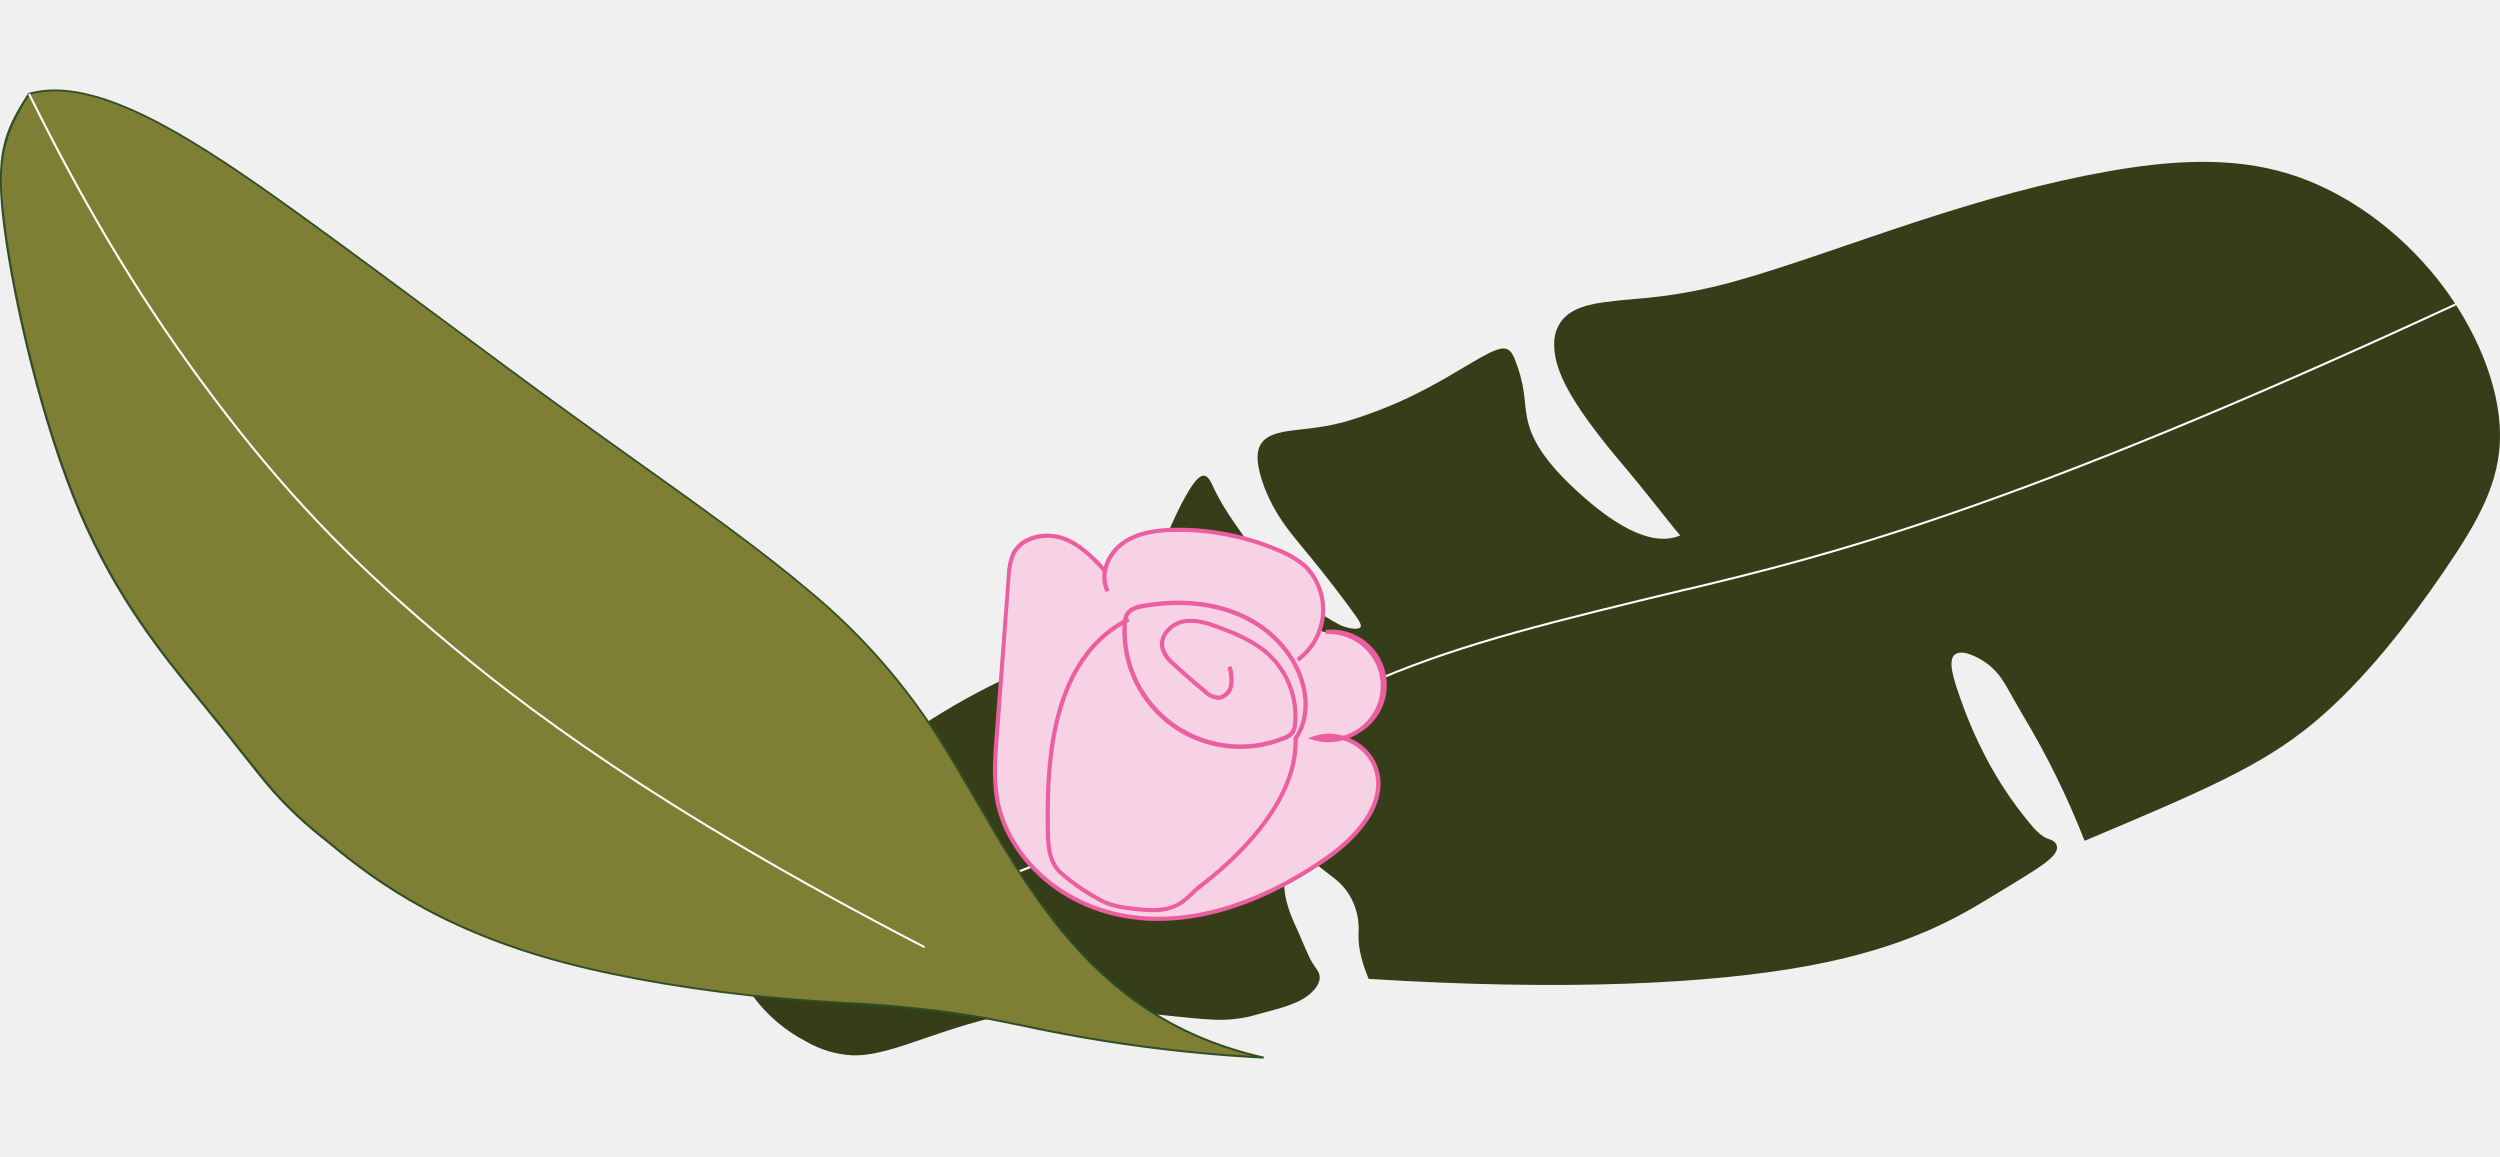
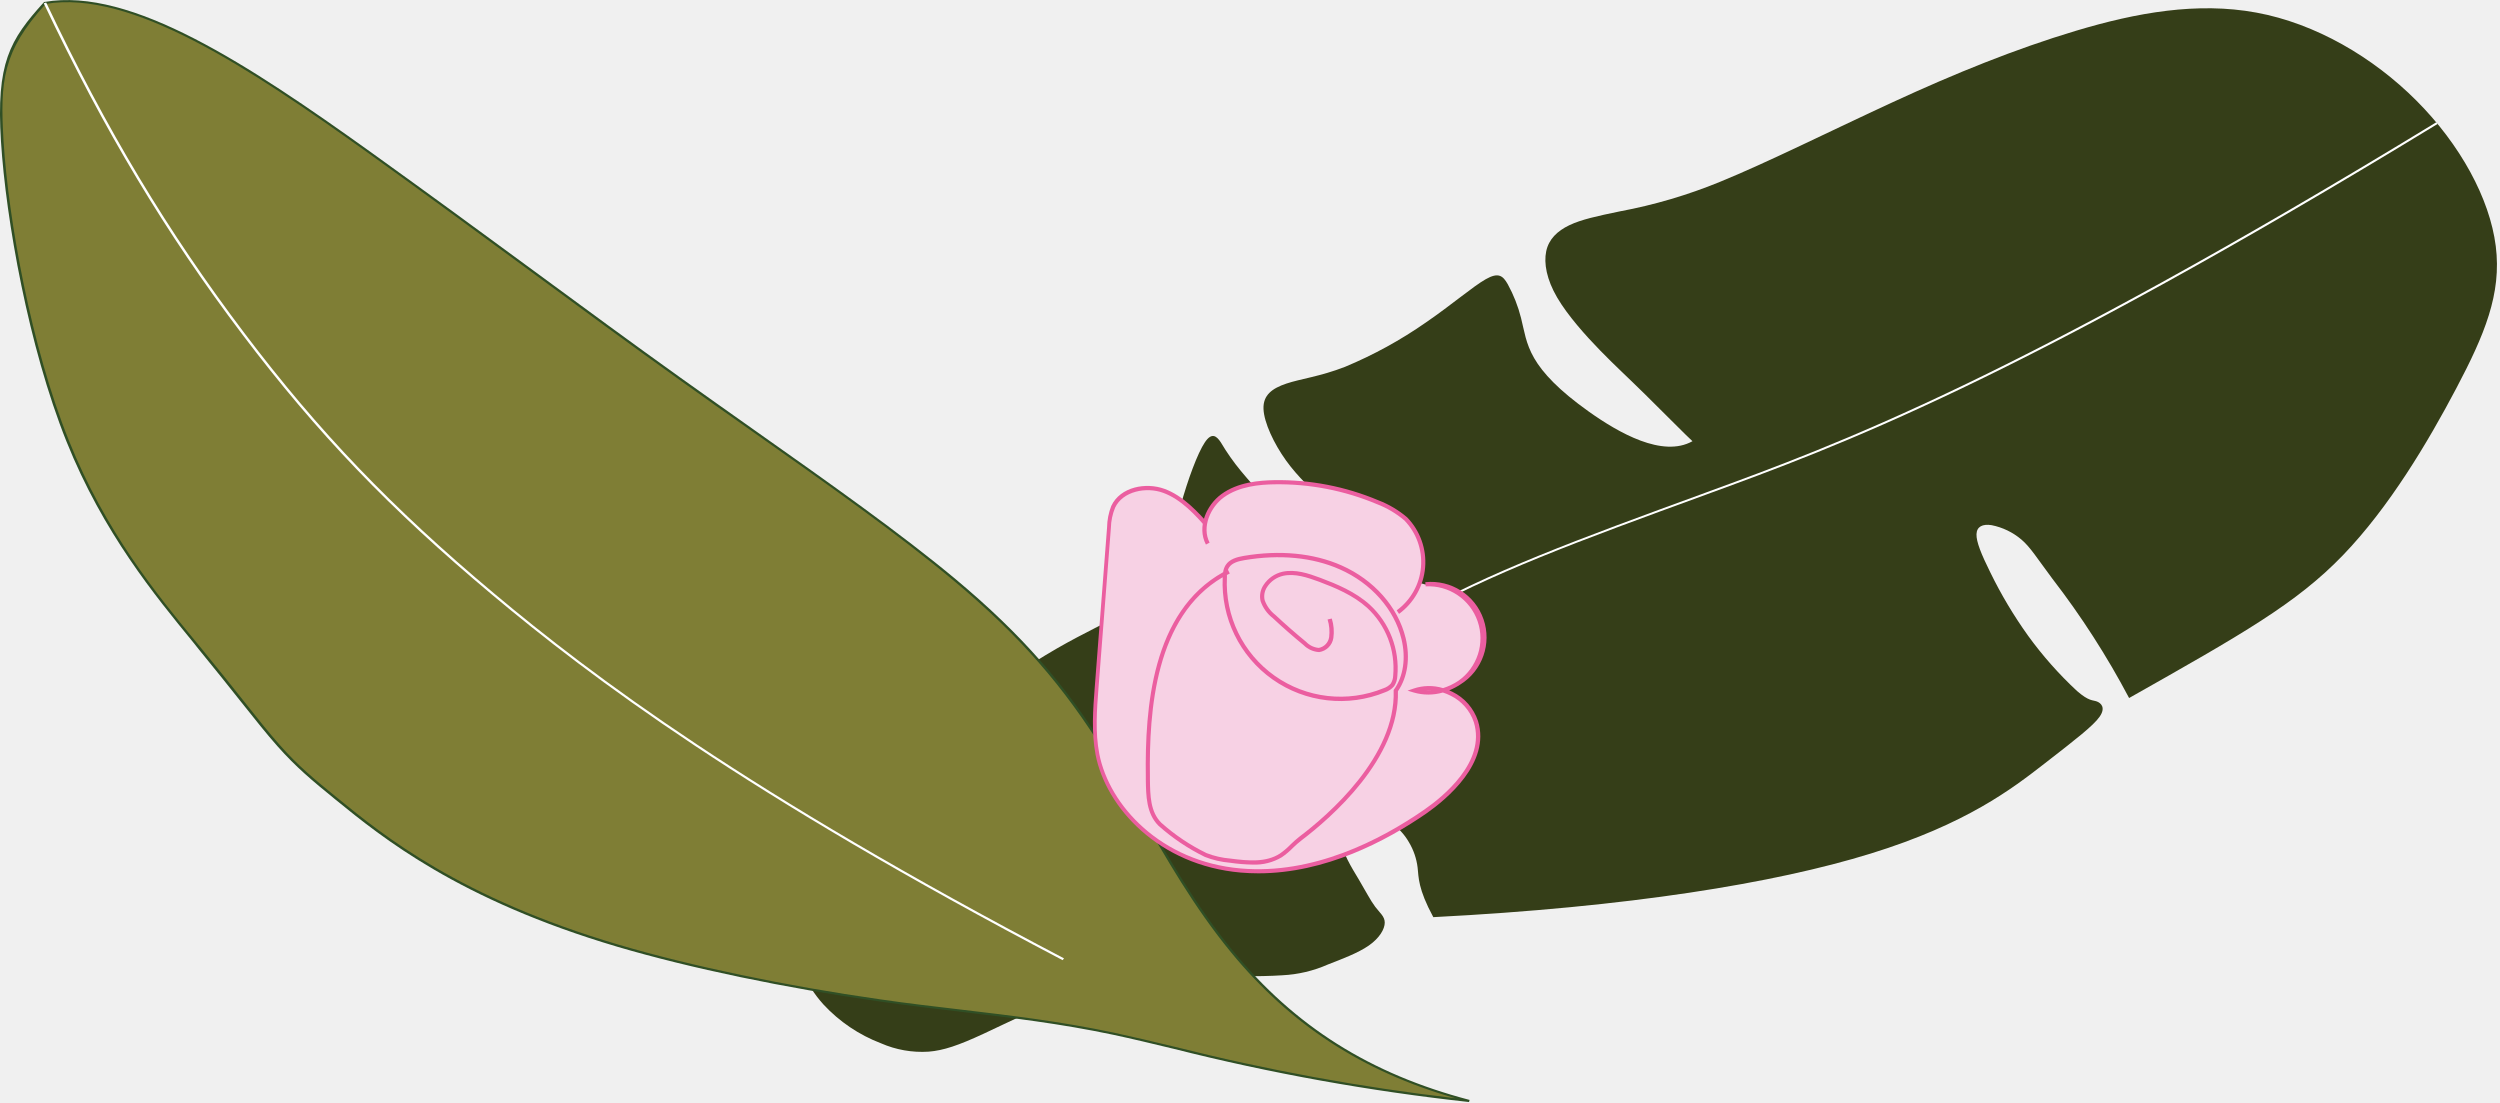
- <svg xmlns="http://www.w3.org/2000/svg" viewBox="0 0 595.91 275.7">
+ <svg xmlns="http://www.w3.org/2000/svg" viewBox="0 0 595.65 262.57">
  <defs>
    <style>.cls-1{fill:#353e18;}.cls-2{fill:#fff;}.cls-3{fill:#7f7e35;}.cls-4{fill:#304f25;}.cls-5{fill:#f7d1e4;}.cls-6{fill:#eb5ea0;}.cls-7{fill:none;}</style>
  </defs>
  <g id="Layer_2" data-name="Layer 2">
    <g id="matitas">
-       <path class="cls-1" d="M175.91,213.58c-2.95,11.54-.17,18.66,3.59,23.89a36.43,36.43,0,0,0,12.57,10.74,24.45,24.45,0,0,0,11.05,3.34c3.55.11,7.25-.69,13.47-2.75s15-5.39,23.74-7,17.51-1.5,26.11-.85,17.05,1.84,22.48,2.08A30.64,30.64,0,0,0,300,241.71c3.26-.86,7.39-1.86,10.17-3.37s4.2-3.5,4.39-5-.88-2.42-1.83-4-1.79-3.88-3.13-6.88-3.21-6.73-3.45-10.86,1.15-8.65,2.84-10.1c3.89,4.26,7.22,6.3,9.42,8.16A14.06,14.06,0,0,1,322.5,215a15.23,15.23,0,0,1,1.36,6.16c0,2.33-.53,5,2.37,12.17,46.53,2.92,81.76,1.22,105.27-3.2s35.29-11.57,43.44-16.52S487.63,206,489.38,204s.71-3.2-.24-3.69-1.84-.24-4.41-3a89.08,89.08,0,0,1-10.1-14.42,104.19,104.19,0,0,1-7.21-16c-1.6-4.45-2.49-7.58-2.21-9.39s1.71-2.28,3.78-1.72a15.65,15.65,0,0,1,6.7,4.23c1.93,2.06,3.07,4.58,6.26,10.08a198.21,198.21,0,0,1,14.94,30.33c28.47-12,42.16-17.83,54.46-28s23.23-24.56,31.32-36.42,13.37-21.16,13.24-32.63S590.23,78.2,581.1,66.65s-21.85-21-35.54-25.22-28.35-3.19-43.16-.57-29.78,6.83-45.25,11.88S425.68,63.67,414,66.92a122,122,0,0,1-24.49,4.36c-5.56.5-9.38.88-12.39,1.92S372,75.94,371,78.73s-.68,6.7,1.32,11.26,5.71,9.78,8.81,13.8,5.61,6.81,9.45,11.52,9,11.33,9.91,12.33c-7.54,3.19-17.24-4-23.76-9.83s-9.83-10.36-11.46-14.12-1.6-6.77-2-9.87A34.28,34.28,0,0,0,361,85.45c-.91-2.1-1.84-3.12-5.06-1.76s-8.72,5.11-15.3,8.6a103.11,103.11,0,0,1-20.38,8.34c-6.18,1.62-10.89,1.63-14.4,2.32s-5.81,2.08-6.07,5.38,1.53,8.52,3.92,12.81,5.39,7.66,8.75,11.76,7.08,8.94,9.32,12,3,4.2,2.41,4.7-2.62.31-4.67-.58a40.82,40.82,0,0,1-6.61-4.19,46.46,46.46,0,0,1-9.06-7.77,131.44,131.44,0,0,1-11.11-14.66,53.47,53.47,0,0,1-4-7.29c-.77-1.5-1.77-2.78-3.77-.43S280,123,277.58,129s-4.23,12-6.55,16-5.16,5.93-9.48,7.82-10.13,3.72-17.13,6.75a164.07,164.07,0,0,0-22.59,12c-7.38,4.73-14,10-22.9,17.75S178.65,207.3,175.91,213.58Z" />
-       <path class="cls-2" d="M189.78,217v-.5c44.16-1.29,62.45-12.28,80.14-22.91l4.6-2.76C292,180.36,310,169.5,328.72,161.58c20.35-8.61,41.53-13.71,73.59-21.44l.15,0c32-7.69,75.71-18.24,182.75-67.8l.21.45c-107.08,49.59-150.87,60.14-182.84,67.84l-.15,0c-32,7.72-53.21,12.82-73.52,21.41-18.68,7.9-36.71,18.76-54.14,29.26l-4.6,2.76C252.43,204.72,234.08,215.74,189.78,217Z" />
-       <path class="cls-3" d="M301.21,252.09c-36.07-2-54.09-7.36-69.83-10s-29.24-2.63-45.66-4.09-35.8-4.42-51.37-8.55c-31.15-8.26-47.12-21.25-56.87-29.3a94.73,94.73,0,0,1-12.2-11.37c-4-4.55-8.66-10.86-16.9-21s-20.05-24.08-29.22-45.51S3.45,71.94,1.17,54.65s-.29-23,5.75-32.29C23.74,17.56,49.41,35.25,72.3,51.8s43,32,63.66,46.87,41.76,29.31,56.79,42.05a148.87,148.87,0,0,1,32.38,37.39c8.44,13.55,16.4,29.54,27.64,43.36S278.52,246.94,301.21,252.09Z" />
-       <path class="cls-4" d="M301.2,252.34a360.76,360.76,0,0,1-57.86-7.72c-4.23-.86-8.21-1.67-12-2.31a273.53,273.53,0,0,0-29.75-3c-5.07-.31-10.32-.64-15.89-1.14-18.34-1.63-37.07-4.74-51.41-8.55-31.55-8.37-47.46-21.5-57-29.35a94.49,94.49,0,0,1-12.23-11.4c-2.26-2.57-4.77-5.75-7.94-9.76-2.52-3.2-5.38-6.82-9-11.22l-1.24-1.53c-8.14-10-19.28-23.64-28-44-9-21.07-15.66-49.85-18-67.67S.77,31.39,6.71,22.22l0-.07.09,0c16.43-4.7,40.41,11.26,65.6,29.48,11.7,8.46,22.72,16.65,33.37,24.57,10.39,7.72,20.2,15,30.28,22.3,5,3.62,10.11,7.25,15,10.76,15.63,11.13,30.39,21.65,41.77,31.3A149.58,149.58,0,0,1,225.34,178c2.5,4,4.91,8.14,7.46,12.53,6,10.36,12.25,21.08,20.16,30.81,13.31,16.36,28.66,26.06,48.31,30.53ZM7.08,22.57C-.39,34.12-.39,40.88,1.42,54.62c2.34,17.79,9,46.52,18,67.55,8.7,20.33,19.82,34,27.94,43.91l1.24,1.53c3.59,4.41,6.45,8,9,11.23,3.17,4,5.68,7.18,7.93,9.74a93.59,93.59,0,0,0,12.17,11.34c9.47,7.82,25.33,20.92,56.77,29.26,14.31,3.8,33,6.91,51.33,8.54,5.56.49,10.8.82,15.87,1.13a272.42,272.42,0,0,1,29.81,3c3.8.64,7.79,1.45,12,2.31a361.53,361.53,0,0,0,55,7.55c-18.47-4.75-33.1-14.35-45.87-30.05-7.93-9.75-14.17-20.49-20.21-30.87-2.54-4.38-5-8.52-7.44-12.52a149.6,149.6,0,0,0-32.33-37.33c-11.37-9.64-26.12-20.15-41.74-31.27-4.93-3.51-10-7.14-15-10.77-10.09-7.29-19.9-14.58-30.28-22.3C94.87,68.65,83.86,60.46,72.16,52,47.11,33.9,23.29,18,7.08,22.57Z" />
-       <path class="cls-2" d="M220.28,226c-64.34-33.36-96.09-57.61-116.56-75-21.29-18.09-36.6-34.26-52.84-55.83C34.3,73.17,20.67,50.75,6.7,22.47l.44-.22c14,28.25,27.58,50.65,44.14,72.62,16.22,21.54,31.5,37.69,52.76,55.75,20.46,17.38,52.18,41.61,116.47,74.95Z" />
-       <path class="cls-5" d="M264.3,137c-3.07-3.46-6.34-7.06-10.69-8.65s-10.1-.39-12.07,3.8a14.16,14.16,0,0,0-1,5l-2.94,38.12c-.41,5.3-.82,10.67.2,15.88,3,15.44,18.46,26.33,34.12,27.69s31.1-5.12,44-14.07c7.22-5,14.62-13,12-21.38A11.87,11.87,0,0,0,313.35,176c7.27,2.17,15.8-3.53,16.58-11.07s-6.4-14.87-14-14.24" />
-       <path class="cls-6" d="M276.1,219.51c-1.4,0-2.8,0-4.22-.18-19.45-1.7-32.11-15.41-34.58-28.09-1-5.32-.61-10.76-.2-16L240,137.1a14.73,14.73,0,0,1,1-5.14c2.16-4.59,8.27-5.68,12.7-4.06s7.93,5.45,10.9,8.79l-.75.66c-2.88-3.24-6.15-6.93-10.49-8.51-4-1.48-9.6-.4-11.45,3.54a13.85,13.85,0,0,0-1,4.79L238.1,175.3c-.41,5.19-.82,10.57.19,15.75,2.39,12.31,14.72,25.63,33.68,27.29,17.23,1.51,33.27-6.78,43.7-14,4.53-3.13,14.75-11.42,11.85-20.83a10.86,10.86,0,0,0-5.58-6.35,11.81,11.81,0,0,0-1.79-.73,12.5,12.5,0,0,1-6.94,0l-1.48-.44,1.46-.51a11.46,11.46,0,0,1,7-.1,13.85,13.85,0,0,0,3.65-1.74,12.38,12.38,0,0,0-7.79-22.5l-.08-1a13.21,13.21,0,0,1,8.42,24.32,14.79,14.79,0,0,1-2.71,1.45c.25.1.5.22.75.35a11.91,11.91,0,0,1,6.09,6.95c3.09,10-7.53,18.69-12.24,21.94C306.53,211.89,292,219.51,276.1,219.51Zm40-43.59a9.14,9.14,0,0,0,1.17,0A11.42,11.42,0,0,0,316.1,175.92Z" />
-       <path class="cls-5" d="M309.33,157.28c7.21-4.66,8.21-16.44,1.88-22.24a22.62,22.62,0,0,0-6.71-4,60.81,60.81,0,0,0-24.62-4.77c-4.32.08-8.86.7-12.34,3.25s-5.5,7.55-3.51,11.38" />
-       <path class="cls-6" d="M309.6,157.7l-.54-.84a14.29,14.29,0,0,0,1.82-21.46,22.61,22.61,0,0,0-6.57-3.88,60.4,60.4,0,0,0-24.42-4.73c-3.41.06-8.37.45-12.06,3.16-3.11,2.28-5.28,7-3.35,10.74l-.89.46c-2.2-4.23.13-9.43,3.65-12,3.92-2.87,9.09-3.29,12.63-3.35a61.39,61.39,0,0,1,24.83,4.81,23.12,23.12,0,0,1,6.85,4.07,15.26,15.26,0,0,1-1.95,23Z" />
-       <path class="cls-5" d="M293.05,158.89a10.43,10.43,0,0,1,.38,4.43,3.57,3.57,0,0,1-2.94,3,5.16,5.16,0,0,1-3.37-1.56q-3.78-3.1-7.35-6.44a8.33,8.33,0,0,1-2.72-3.78c-.72-2.9,1.94-5.78,4.86-6.4s5.93.37,8.73,1.43c4.16,1.56,8.34,3.34,11.64,6.32a20,20,0,0,1,6.39,16.55,4.25,4.25,0,0,1-.66,2.16,4.44,4.44,0,0,1-1.94,1.28,27.59,27.59,0,0,1-38-26.94,5.31,5.31,0,0,1,.62-2.55c.82-1.29,2.47-1.71,4-2,7.71-1.31,15.86-.94,23,2.21s13.16,9.36,15,16.95c1,4.2.67,8.92-1.84,12.44.48,14.28-12.58,27.56-22.74,35.26-1.63,1.24-2.93,2.91-4.65,4-3.49,2.23-8,1.77-12.09,1.23a20.69,20.69,0,0,1-5.79-1.34,48.05,48.05,0,0,1-10.94-7.34c-2.87-2.89-2.8-7.09-2.86-11.28-.24-17.3,1.64-40.08,19.3-48.93" />
-       <path class="cls-6" d="M274.72,217.43a42.84,42.84,0,0,1-5.44-.44,20.94,20.94,0,0,1-5.94-1.38,48.61,48.61,0,0,1-11.08-7.45c-2.9-2.92-2.95-7.08-3-11.1v-.52c-.23-16.5,1.46-39.33,18.42-48.78a4.23,4.23,0,0,1,.59-1.68c.91-1.44,2.69-1.92,4.31-2.19,8.6-1.46,16.65-.69,23.29,2.25,7.78,3.43,13.49,9.9,15.29,17.28,1.15,4.75.49,9.37-1.83,12.71.43,16-15.89,30.16-22.94,35.51a21.67,21.67,0,0,0-2,1.75,18.22,18.22,0,0,1-2.72,2.29A12.59,12.59,0,0,1,274.72,217.43ZM267.56,149c-15.94,9.4-17.53,31.5-17.31,47.55v.52c.05,4,.1,7.78,2.71,10.41a47.58,47.58,0,0,0,10.78,7.24,20.52,20.52,0,0,0,5.66,1.29c4.34.58,8.51.92,11.75-1.15a17.23,17.23,0,0,0,2.56-2.17,24.21,24.21,0,0,1,2.06-1.83c7-5.27,23.07-19.22,22.54-34.84v-.17l.1-.14c2.22-3.11,2.87-7.5,1.77-12-1.72-7.09-7.23-13.3-14.72-16.61-6.46-2.85-14.32-3.61-22.73-2.18-1.4.24-2.92.63-3.63,1.74a2.85,2.85,0,0,0-.26.56l.44.87-.68.36c0,.18,0,.36,0,.53a27.09,27.09,0,0,0,37.32,26.45,4.12,4.12,0,0,0,1.73-1.12,3.85,3.85,0,0,0,.56-1.91,19.54,19.54,0,0,0-6.23-16.13c-3.32-3-7.67-4.79-11.47-6.23-2.76-1-5.68-2-8.46-1.4a6.25,6.25,0,0,0-3.89,2.71,4,4,0,0,0-.58,3.08,7.9,7.9,0,0,0,2.57,3.54c2.36,2.2,4.83,4.36,7.33,6.41a4.72,4.72,0,0,0,3,1.45,3.09,3.09,0,0,0,2.48-2.57,10,10,0,0,0-.38-4.21l1-.23a10.92,10.92,0,0,1,.38,4.65,4.06,4.06,0,0,1-3.4,3.36,5.63,5.63,0,0,1-3.71-1.68c-2.52-2.06-5-4.23-7.38-6.45a8.62,8.62,0,0,1-2.86-4,4.89,4.89,0,0,1,.7-3.85,7.3,7.3,0,0,1,4.54-3.16c3-.64,6.12.36,9,1.45,3.89,1.46,8.34,3.29,11.79,6.42a20.58,20.58,0,0,1,6.56,17,4.66,4.66,0,0,1-.76,2.41,4.82,4.82,0,0,1-2.15,1.44A28.08,28.08,0,0,1,267.56,149Z" />
-       <rect class="cls-7" x="0.25" width="595.65" height="275.7" />
+       <path class="cls-1" d="M189.91,216c-1.62,11.8,2,18.56,6.28,23.32a36.41,36.41,0,0,0,13.7,9.25,24.43,24.43,0,0,0,11.36,2c3.55-.28,7.13-1.5,13.08-4.26s14.27-7,22.79-9.64,17.22-3.48,25.84-3.81,17.15-.11,22.57-.49a30.55,30.55,0,0,0,10.88-2.58c3.15-1.23,7.14-2.7,9.73-4.51s3.78-3.95,3.79-5.44-1.14-2.3-2.27-3.79-2.22-3.66-3.9-6.48-3.95-6.32-4.65-10.4.15-8.72,1.67-10.36c4.35,3.8,7.89,5.44,10.28,7a14,14,0,0,1,4.65,4.89,15.31,15.31,0,0,1,2.05,6c.27,2.32.05,5,3.74,11.82,46.56-2.39,81.37-8.08,104.22-15.15s33.75-15.5,41.29-21.35,11.72-9.08,13.24-11.25.34-3.26-.66-3.64-1.86,0-4.73-2.5a90,90,0,0,1-11.67-13.19,104.84,104.84,0,0,1-9-15.1c-2.1-4.24-3.34-7.25-3.27-9.07s1.45-2.47,3.57-2.15a15.73,15.73,0,0,1,7.14,3.44c2.14,1.84,3.56,4.21,7.36,9.31a197.67,197.67,0,0,1,18.29,28.44c26.92-15.21,39.86-22.52,50.93-34s20.28-27,27-39.74,10.87-22.54,9.43-33.93S586.14,34.41,575.76,24,551.67,5.59,537.59,3s-28.53,0-43,4.34-28.81,10.17-43.61,17-30,14.43-41.21,19A121.77,121.77,0,0,1,386,50.35c-5.47,1.13-9.22,1.94-12.09,3.31S369,57,368.4,59.87s.1,6.72,2.6,11,6.78,9.07,10.32,12.7S387.67,89.74,392,94s10.22,10.23,11.25,11.12c-7.13,4-17.59-2-24.72-7.07s-10.95-9.17-13-12.72-2.35-6.54-3.13-9.57a33.85,33.85,0,0,0-3.17-8.06c-1.15-2-2.19-2.9-5.23-1.18s-8.09,6.07-14.22,10.28a102.6,102.6,0,0,1-19.31,10.6c-5.95,2.32-10.63,2.86-14,4s-5.54,2.73-5.43,6,2.49,8.3,5.35,12.29,6.23,7,10,10.68,8,8.08,10.63,10.82,3.48,3.84,2.93,4.4-2.58.61-4.72,0a41.53,41.53,0,0,1-7-3.41,46.84,46.84,0,0,1-9.89-6.69,131.27,131.27,0,0,1-12.7-13.3,52.61,52.61,0,0,1-4.77-6.8c-.95-1.4-2.08-2.56-3.8,0s-4.05,8.84-5.77,15.07S278.46,132.8,276.6,137s-4.45,6.48-8.53,8.85-9.64,4.85-16.25,8.65A163.4,163.4,0,0,0,230.75,169C224,174.53,218,180.49,210,189.22S191.91,209.47,189.91,216Z" />
+       <path class="cls-2" d="M204.08,217.88l-.07-.5c43.73-6.3,60.65-19.3,77-31.87l4.25-3.27C301.42,169.82,318.11,157,335.81,147c19.24-10.86,39.7-18.34,70.68-29.66l.15-.06C437.5,106,479.78,90.53,580.49,29.12l.26.43C480,91,437.69,106.44,406.81,117.73l-.15.06c-31,11.31-51.4,18.78-70.6,29.63-17.67,10-34.35,22.81-50.47,35.22l-4.25,3.27C264.92,198.52,247.94,211.55,204.08,217.88Z" />
+       <path class="cls-3" d="M350.07,262.31c-44.11-5-65.72-12-84.81-16s-35.65-5.09-55.68-7.94-43.53-7.46-62.26-13c-37.46-11.07-55.83-25.81-67-34.94-5.6-4.56-9.41-7.72-13.88-12.75s-9.6-11.94-18.75-23.09S25.34,128,16.13,105.1,1.67,51.74.54,33.65,2.39,9.84,10.7.69C31.81-2.92,61.64,17.47,88.17,36.46S137.94,73,161.85,90.13s48.48,33.71,65.71,48.13,27.12,26.61,36.18,41.32,17.3,31.9,29.77,47.12S322.7,255.14,350.07,262.31Z" />
+       <path class="cls-4" d="M350,262.57a517.58,517.58,0,0,1-70.32-12.67c-5.11-1.23-9.92-2.39-14.52-3.37-12.61-2.66-24.09-4-36.26-5.47-6.2-.73-12.61-1.5-19.4-2.46-22.37-3.17-45.08-7.92-62.32-13-37.94-11.22-56.22-26.11-67.14-35-5.74-4.67-9.48-7.79-13.92-12.79-2.53-2.84-5.3-6.33-8.82-10.75-2.79-3.51-5.95-7.49-9.93-12.34L46,153c-9-11-21.41-26-30.18-47.85C6.79,82.64,1.4,52.31.23,33.67S2.28,9.54,10.46.53l.07-.07.11,0C31.27-3.1,59.18,15.37,88.37,36.26,101.93,46,114.68,55.33,127,64.39c12,8.83,23.36,17.18,35.05,25.54,5.81,4.15,11.72,8.32,17.43,12.36,18.13,12.79,35.24,24.87,48.3,35.78C243.5,151.23,254,163.22,264,179.46c2.68,4.34,5.24,8.82,7.95,13.57,6.4,11.22,13,22.82,21.8,33.52,14.78,18,32.7,29.31,56.4,35.52ZM10.88.93C.6,12.27,0,19.27.85,33.64,2,52.25,7.39,82.52,16.43,105c8.74,21.76,21.08,36.76,30.1,47.72l1.38,1.68c4,4.86,7.14,8.84,9.94,12.35,3.5,4.41,6.27,7.9,8.79,10.73,4.41,5,8.14,8.07,13.86,12.73,10.88,8.86,29.1,23.69,66.92,34.88,17.2,5.08,39.88,9.82,62.21,13,6.78,1,13.19,1.72,19.39,2.46,12.18,1.44,23.68,2.81,36.32,5.48,4.61,1,9.43,2.14,14.53,3.37a516.71,516.71,0,0,0,66.84,12.26c-22.23-6.41-39.28-17.53-53.45-34.81-8.81-10.74-15.44-22.36-21.86-33.6-2.7-4.74-5.26-9.22-7.94-13.55-10-16.19-20.44-28.15-36.12-41.26-13-10.9-30.14-23-48.25-35.76-5.72-4-11.63-8.2-17.44-12.36C150,82,138.61,73.62,126.6,64.78,114.27,55.73,101.53,46.36,88,36.65,59,15.89,31.22-2.47,10.88.93Z" />
+       <path class="cls-2" d="M253.18,228.77C177.37,189,140.7,161.35,117.23,141.69c-24.41-20.45-41.66-38.43-59.54-62.07C39.45,55.5,24.87,31.19,10.42.79L11,.59C25.42,31,40,55.25,58.21,79.34c17.86,23.6,35.08,41.56,59.45,62,23.45,19.65,60.09,47.29,135.85,87Z" />
+       <path class="cls-5" d="M288,125.59c-3.08-3.47-6.34-7.06-10.69-8.66s-10.11-.39-12.08,3.81a14.1,14.1,0,0,0-1,5q-1.47,19.06-2.95,38.13c-.41,5.29-.81,10.67.2,15.88,3,15.44,18.47,26.32,34.13,27.69s31.1-5.13,44-14.07c7.22-5,14.63-13,12.05-21.39a11.86,11.86,0,0,0-14.65-7.41c7.27,2.17,15.8-3.53,16.58-11.08s-6.41-14.87-14-14.23" />
+       <path class="cls-6" d="M299.83,208.08c-1.4,0-2.81-.06-4.22-.18-19.45-1.7-32.12-15.42-34.58-28.09-1-5.32-.61-10.76-.2-16l2.94-38.13a14.73,14.73,0,0,1,1-5.14c2.16-4.58,8.27-5.68,12.7-4.06s7.93,5.46,10.89,8.79l-.74.67c-2.89-3.25-6.16-6.93-10.49-8.52-4-1.47-9.6-.4-11.45,3.55a13.36,13.36,0,0,0-1,4.79l-2.95,38.12c-.4,5.2-.81,10.57.19,15.75,2.39,12.31,14.73,25.64,33.69,27.29,17.22,1.51,33.27-6.77,43.7-14,4.53-3.13,14.74-11.43,11.85-20.83a10.87,10.87,0,0,0-5.58-6.35,11.57,11.57,0,0,0-1.8-.74,12.5,12.5,0,0,1-6.94,0l-1.48-.45,1.46-.5a11.5,11.5,0,0,1,7-.1,14,14,0,0,0,3.64-1.74,12.38,12.38,0,0,0-7.78-22.5l-.09-1a13.22,13.22,0,0,1,8.43,24.33,15.45,15.45,0,0,1-2.72,1.44l.76.35a11.94,11.94,0,0,1,6.09,6.95c3.08,10-7.53,18.69-12.24,22C330.26,200.45,315.72,208.08,299.83,208.08Zm40-43.59c.38,0,.78,0,1.17,0A9.1,9.1,0,0,0,339.83,164.49Z" />
+       <path class="cls-5" d="M333.05,145.84c7.22-4.65,8.22-16.44,1.89-22.24a22.83,22.83,0,0,0-6.71-4,60.84,60.84,0,0,0-24.63-4.76c-4.32.07-8.85.69-12.34,3.25s-5.49,7.54-3.5,11.38" />
+       <path class="cls-6" d="M333.33,146.26l-.55-.84A14.26,14.26,0,0,0,334.6,124a22.48,22.48,0,0,0-6.56-3.89,60.6,60.6,0,0,0-24.43-4.72c-3.4.06-8.36.45-12.05,3.15-3.11,2.29-5.28,7-3.36,10.75l-.88.46c-2.2-4.23.13-9.43,3.65-12,3.92-2.88,9.08-3.29,12.63-3.35a61.31,61.31,0,0,1,24.82,4.8,23.6,23.6,0,0,1,6.86,4.07,15.28,15.28,0,0,1-1.95,23Z" />
+       <path class="cls-5" d="M316.78,147.45a10.29,10.29,0,0,1,.37,4.43,3.53,3.53,0,0,1-2.93,3,5.12,5.12,0,0,1-3.37-1.56q-3.78-3.09-7.35-6.43a8.33,8.33,0,0,1-2.72-3.79c-.72-2.9,1.93-5.78,4.86-6.4s5.93.38,8.73,1.43c4.15,1.57,8.34,3.34,11.63,6.32A20.06,20.06,0,0,1,332.4,161a3.39,3.39,0,0,1-2.6,3.43,27.58,27.58,0,0,1-38-26.93,5.11,5.11,0,0,1,.62-2.56c.81-1.29,2.47-1.71,4-2,7.7-1.31,15.86-.95,23,2.21s13.16,9.35,15,17c1,4.2.67,8.92-1.84,12.44.48,14.28-12.58,27.55-22.74,35.26-1.64,1.24-2.93,2.91-4.65,4-3.49,2.24-8,1.78-12.09,1.24a20.69,20.69,0,0,1-5.79-1.34,48.42,48.42,0,0,1-10.94-7.35c-2.87-2.89-2.8-7.08-2.86-11.27-.25-17.3,1.63-40.09,19.3-48.94" />
+       <path class="cls-6" d="M298.44,206a41.4,41.4,0,0,1-5.44-.45,21,21,0,0,1-5.93-1.38A48.84,48.84,0,0,1,276,196.73c-2.89-2.92-2.94-7.08-3-11.11v-.51c-.23-16.51,1.45-39.33,18.42-48.78a4.32,4.32,0,0,1,.59-1.69c.91-1.44,2.69-1.91,4.3-2.19,8.6-1.46,16.66-.68,23.3,2.25,7.78,3.44,13.49,9.9,15.29,17.29,1.15,4.75.48,9.37-1.83,12.71.42,16-15.89,30.16-22.94,35.51a23.12,23.12,0,0,0-2,1.74,17.65,17.65,0,0,1-2.71,2.29A12.55,12.55,0,0,1,298.44,206Zm-7.16-68.45c-15.93,9.4-17.53,31.5-17.3,47.54v.52c.06,4,.1,7.78,2.71,10.41a47.21,47.21,0,0,0,10.79,7.24,20.12,20.12,0,0,0,5.65,1.3c4.35.57,8.52.92,11.76-1.16a16.65,16.65,0,0,0,2.56-2.17,25.58,25.58,0,0,1,2.05-1.82c7-5.27,23.07-19.22,22.55-34.85v-.16l.1-.14c2.22-3.11,2.86-7.5,1.76-12-1.72-7.09-7.22-13.3-14.72-16.61-6.46-2.86-14.31-3.61-22.72-2.18-1.4.24-2.93.63-3.63,1.74a2.31,2.31,0,0,0-.26.55l.43.88-.68.35,0,.54a27.08,27.08,0,0,0,37.32,26.44,3.92,3.92,0,0,0,1.72-1.11,3.79,3.79,0,0,0,.57-1.91,19.55,19.55,0,0,0-6.23-16.14c-3.33-3-7.67-4.79-11.48-6.22-2.75-1-5.67-2-8.45-1.41a6.27,6.27,0,0,0-3.9,2.71,4,4,0,0,0-.57,3.08,7.79,7.79,0,0,0,2.57,3.54c2.36,2.21,4.83,4.36,7.33,6.42a4.73,4.73,0,0,0,3,1.44,3.07,3.07,0,0,0,2.47-2.56,10,10,0,0,0-.37-4.21l1-.23a10.57,10.57,0,0,1,.38,4.64,4,4,0,0,1-3.39,3.36,5.69,5.69,0,0,1-3.72-1.67c-2.52-2.07-5-4.24-7.37-6.46a8.57,8.57,0,0,1-2.86-4,4.91,4.91,0,0,1,.69-3.85,7.33,7.33,0,0,1,4.54-3.17c3.05-.64,6.12.37,9,1.45,3.9,1.47,8.34,3.29,11.8,6.42a20.57,20.57,0,0,1,6.55,17,4.66,4.66,0,0,1-.76,2.41,4.88,4.88,0,0,1-2.14,1.44,28.1,28.1,0,0,1-38.71-27.32Z" />
+       <rect class="cls-7" y="0.64" width="595.65" height="261.93" />
    </g>
  </g>
</svg>
